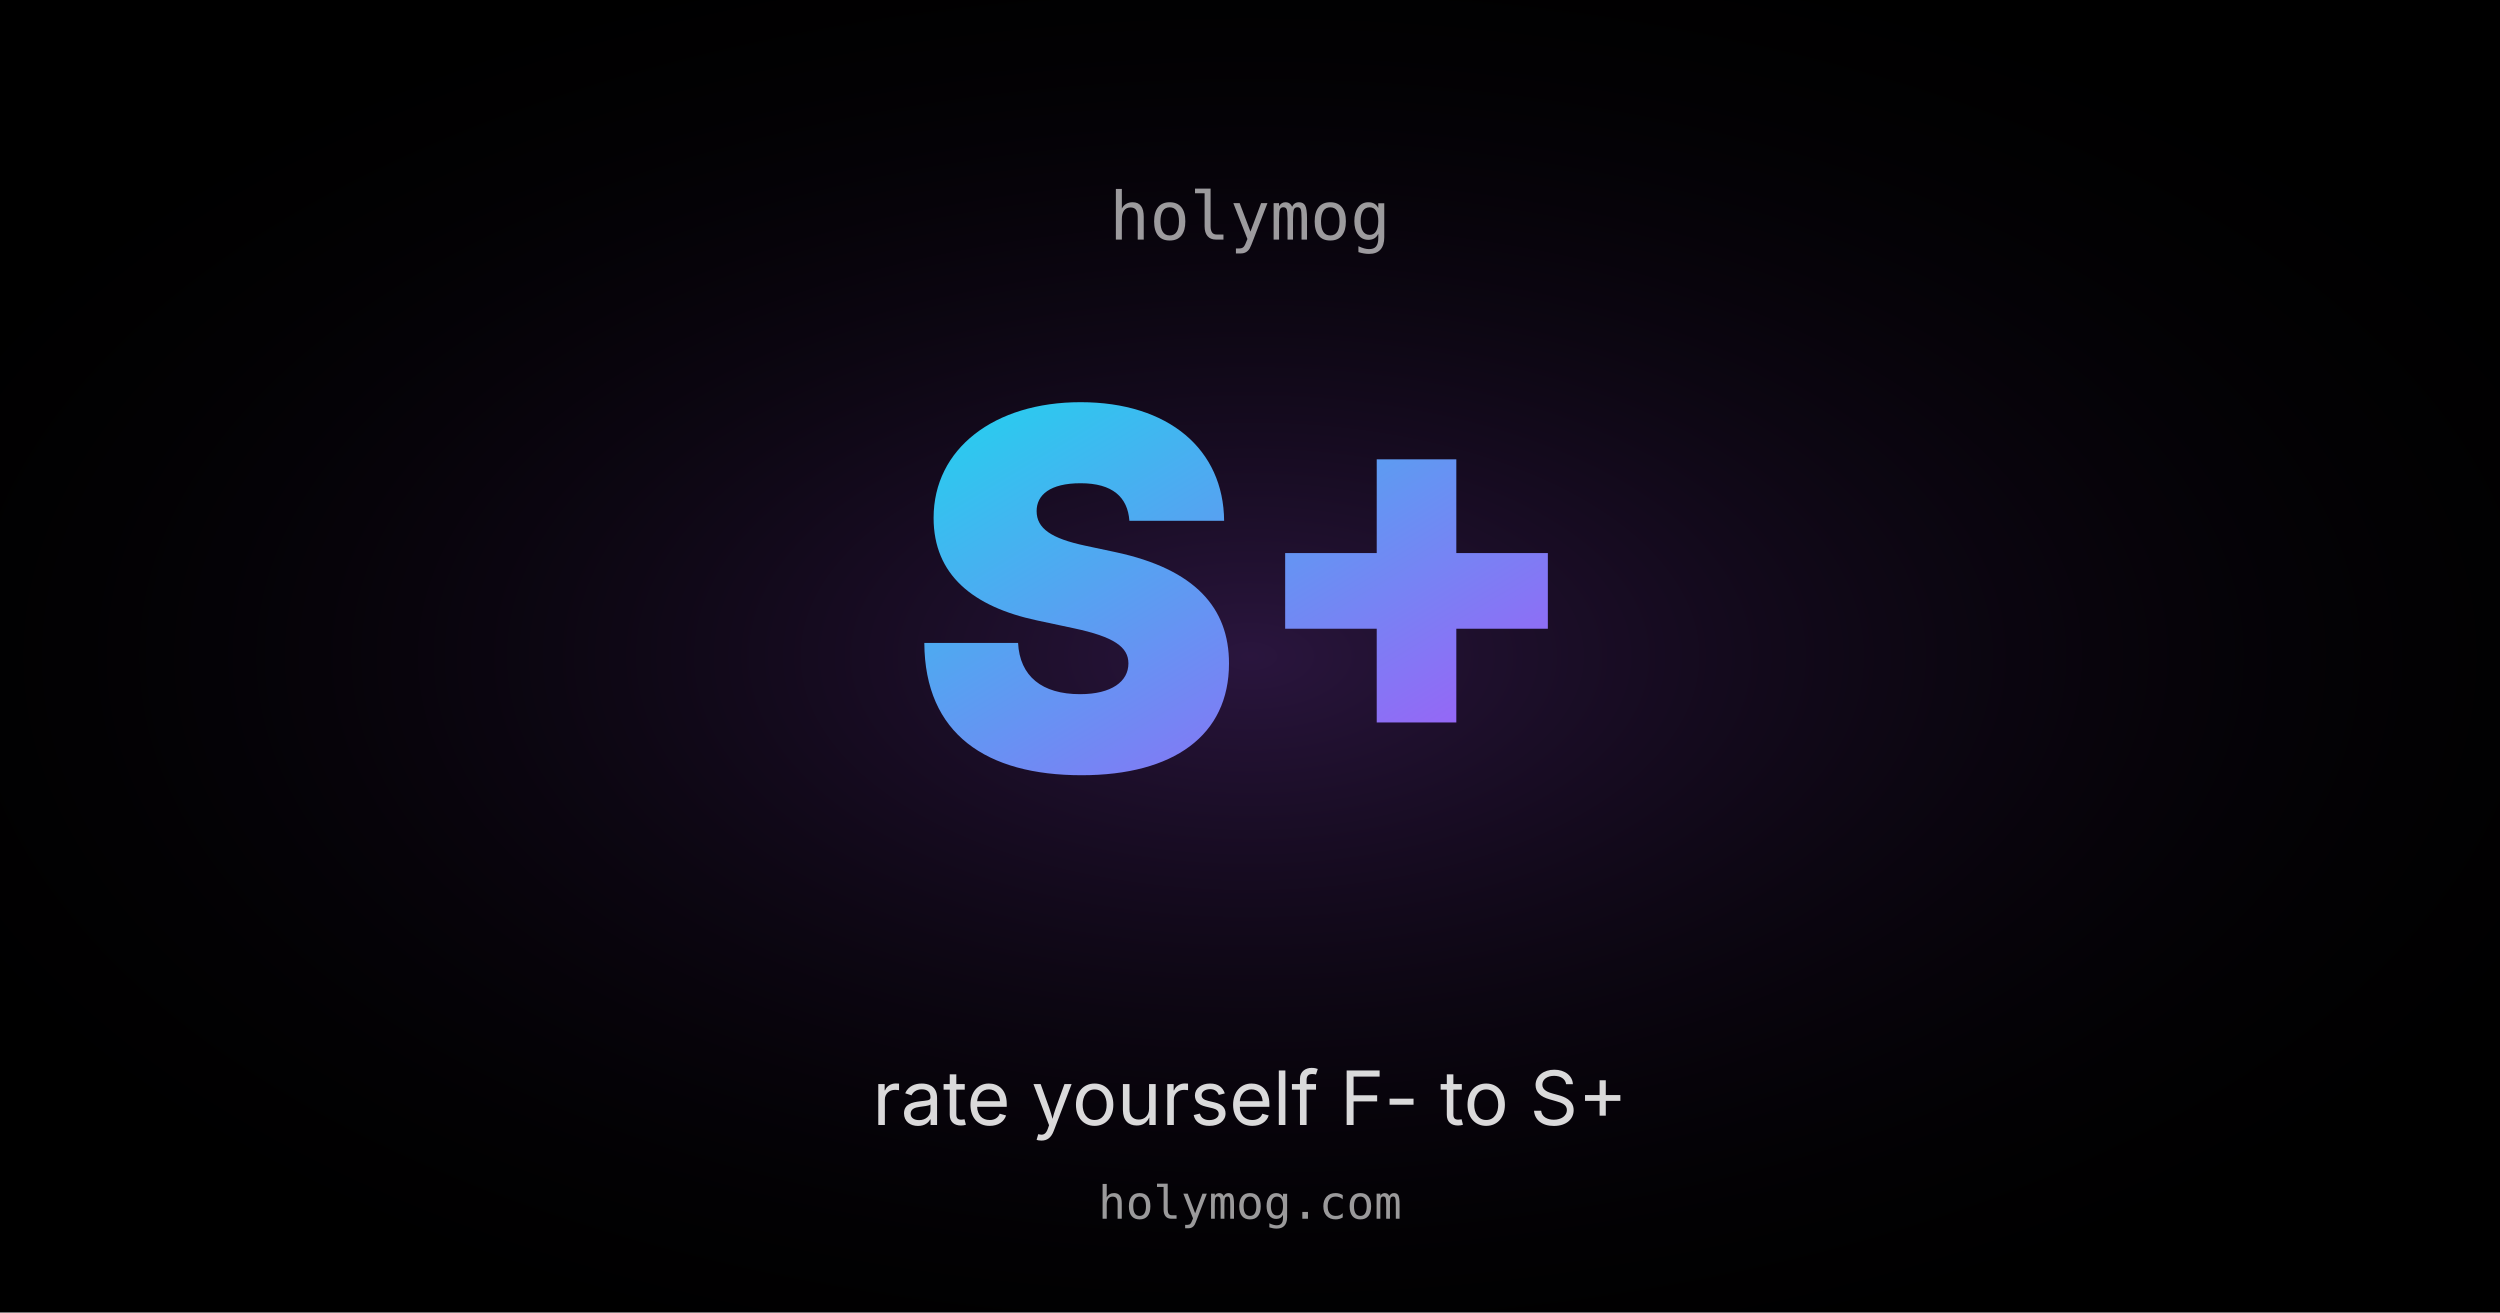
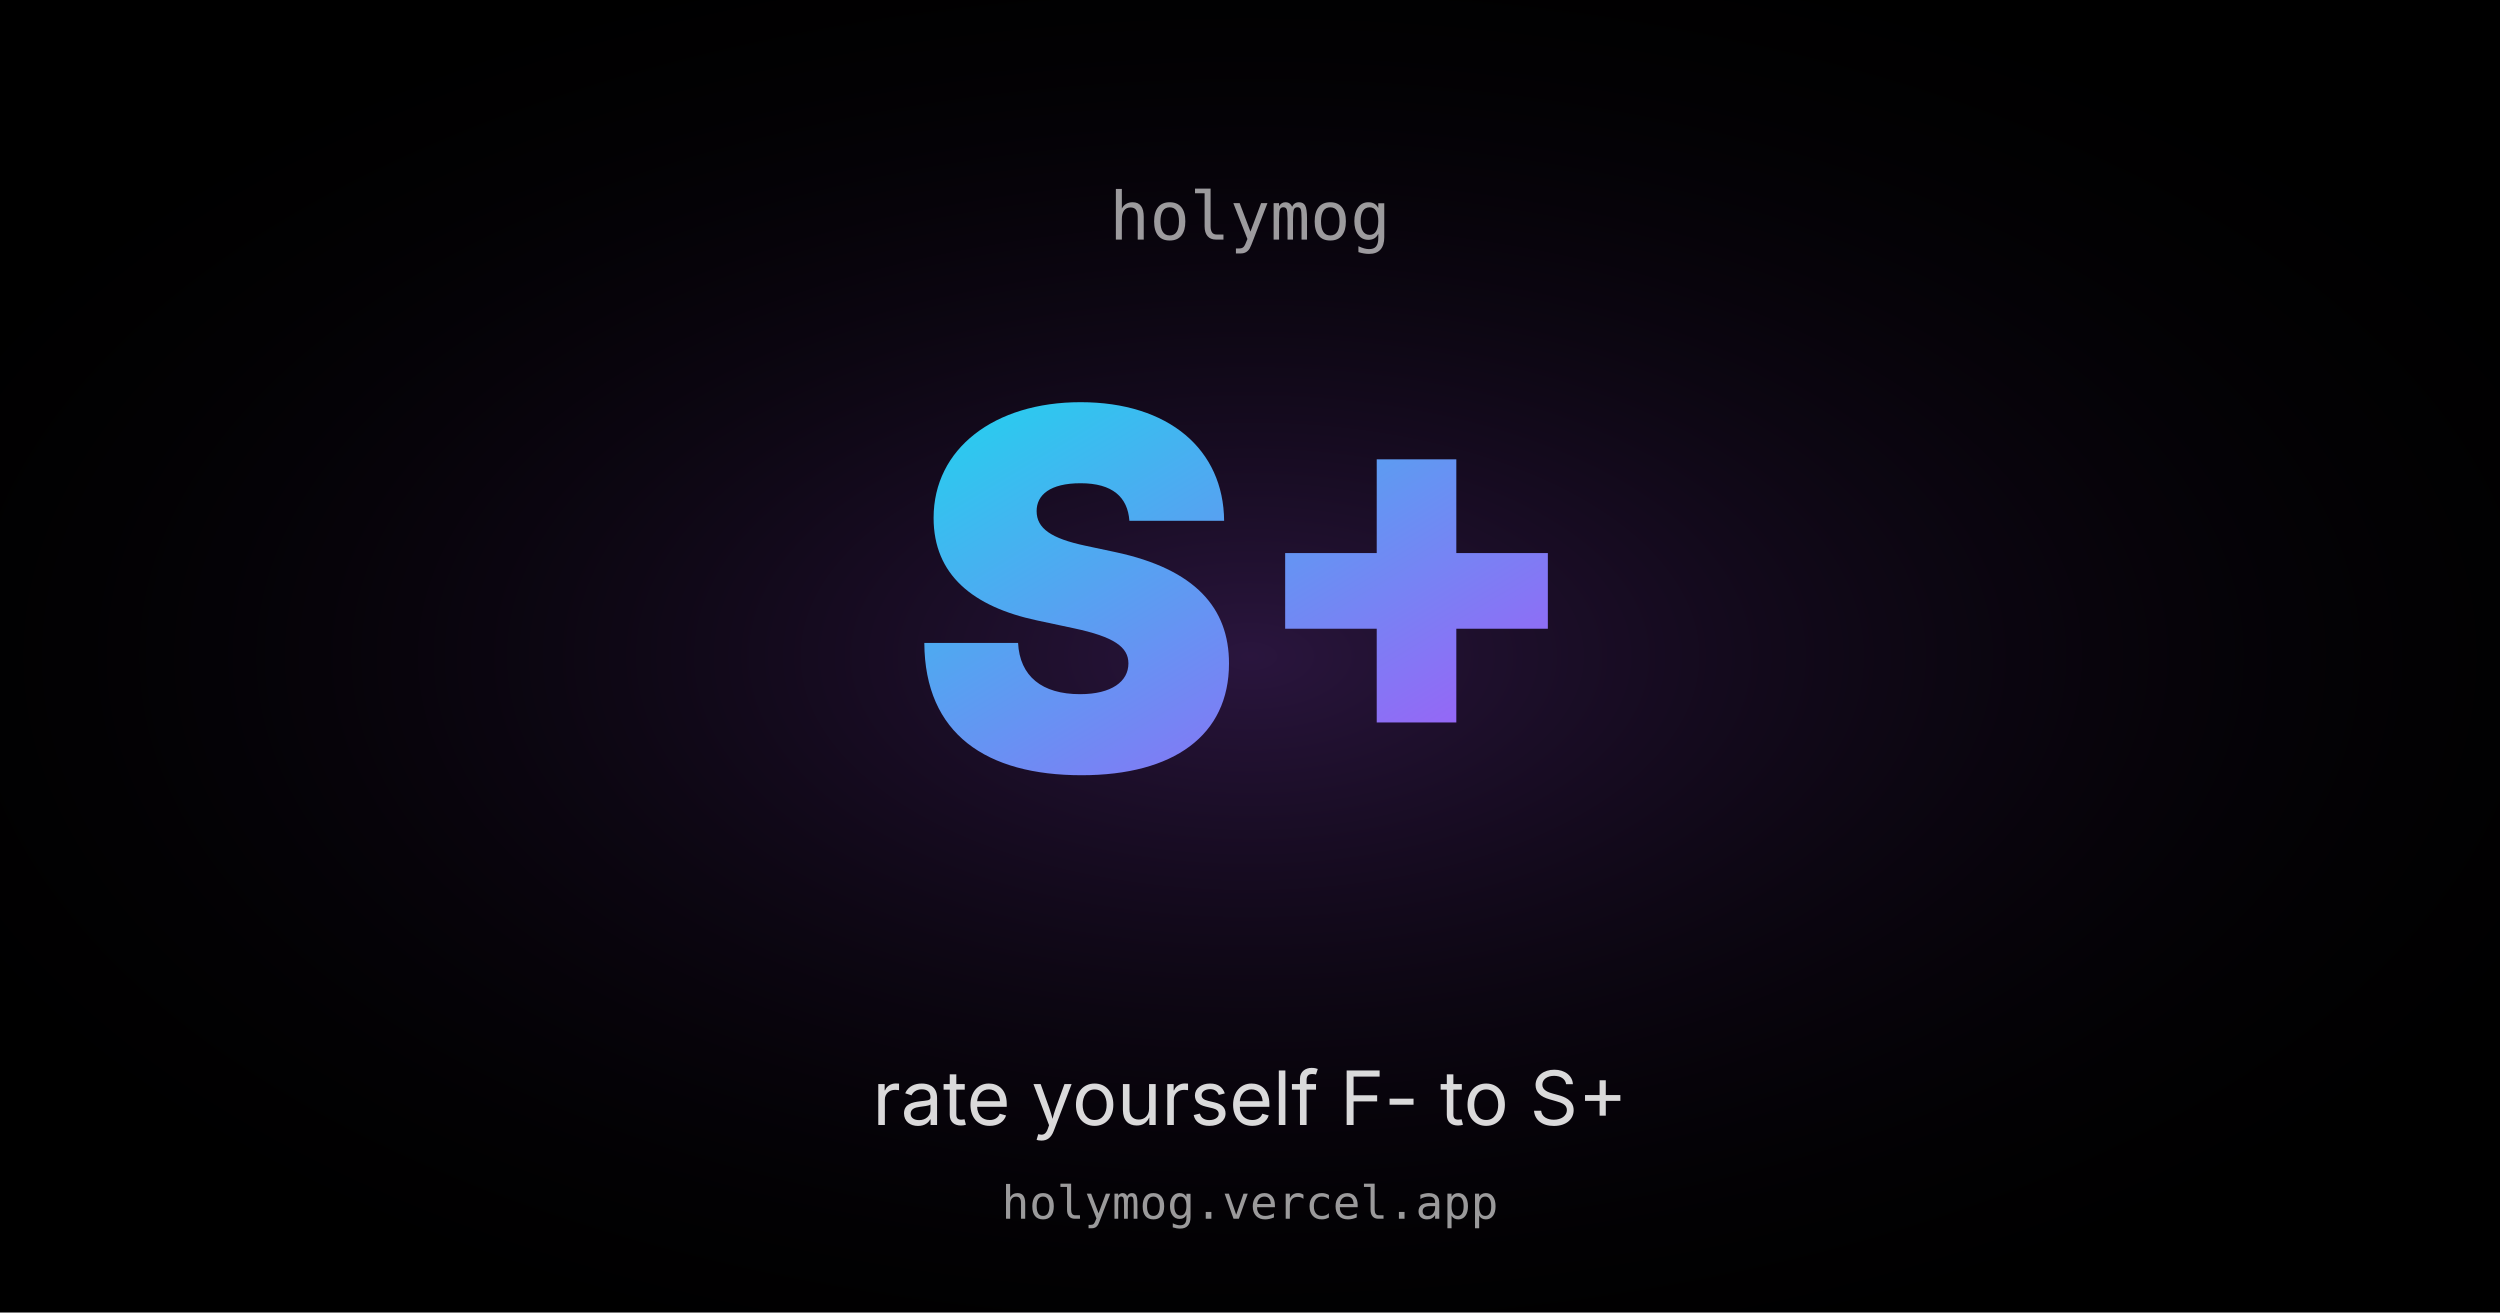
<svg xmlns="http://www.w3.org/2000/svg" width="1200" height="630" viewBox="0 0 1200 630">
  <defs>
    <linearGradient id="g" x1="0%" y1="0%" x2="100%" y2="100%">
      <stop offset="0%" stop-color="#22d3ee" />
      <stop offset="100%" stop-color="#a855f7" />
    </linearGradient>
    <radialGradient id="bg" cx="50%" cy="50%" r="60%">
      <stop offset="0%" stop-color="#a855f7" stop-opacity="0.25" />
      <stop offset="100%" stop-color="#000000" stop-opacity="0" />
    </radialGradient>
  </defs>
  <rect width="1200" height="630" fill="#000" />
  <rect width="1200" height="630" fill="url(#bg)" />
  <text x="600" y="115" text-anchor="middle" font-family="ui-monospace, SFMono-Regular, monospace" font-size="32" fill="#ffffff" fill-opacity="0.6">holymog</text>
  <text x="600" y="370" text-anchor="middle" font-family="Inter, system-ui, sans-serif" font-size="240" font-weight="900" fill="url(#g)">S+</text>
  <text x="600" y="540" text-anchor="middle" font-family="Inter, system-ui, sans-serif" font-size="36" fill="#ffffff" fill-opacity="0.85">rate yourself F- to S+</text>
-   <text x="600" y="585" text-anchor="middle" font-family="ui-monospace, SFMono-Regular, monospace" font-size="22" fill="#ffffff" fill-opacity="0.6">holymog.com</text>
+   <text x="600" y="585" text-anchor="middle" font-family="ui-monospace, SFMono-Regular, monospace" font-size="22" fill="#ffffff" fill-opacity="0.6">holymog.vercel.app</text>
</svg>
